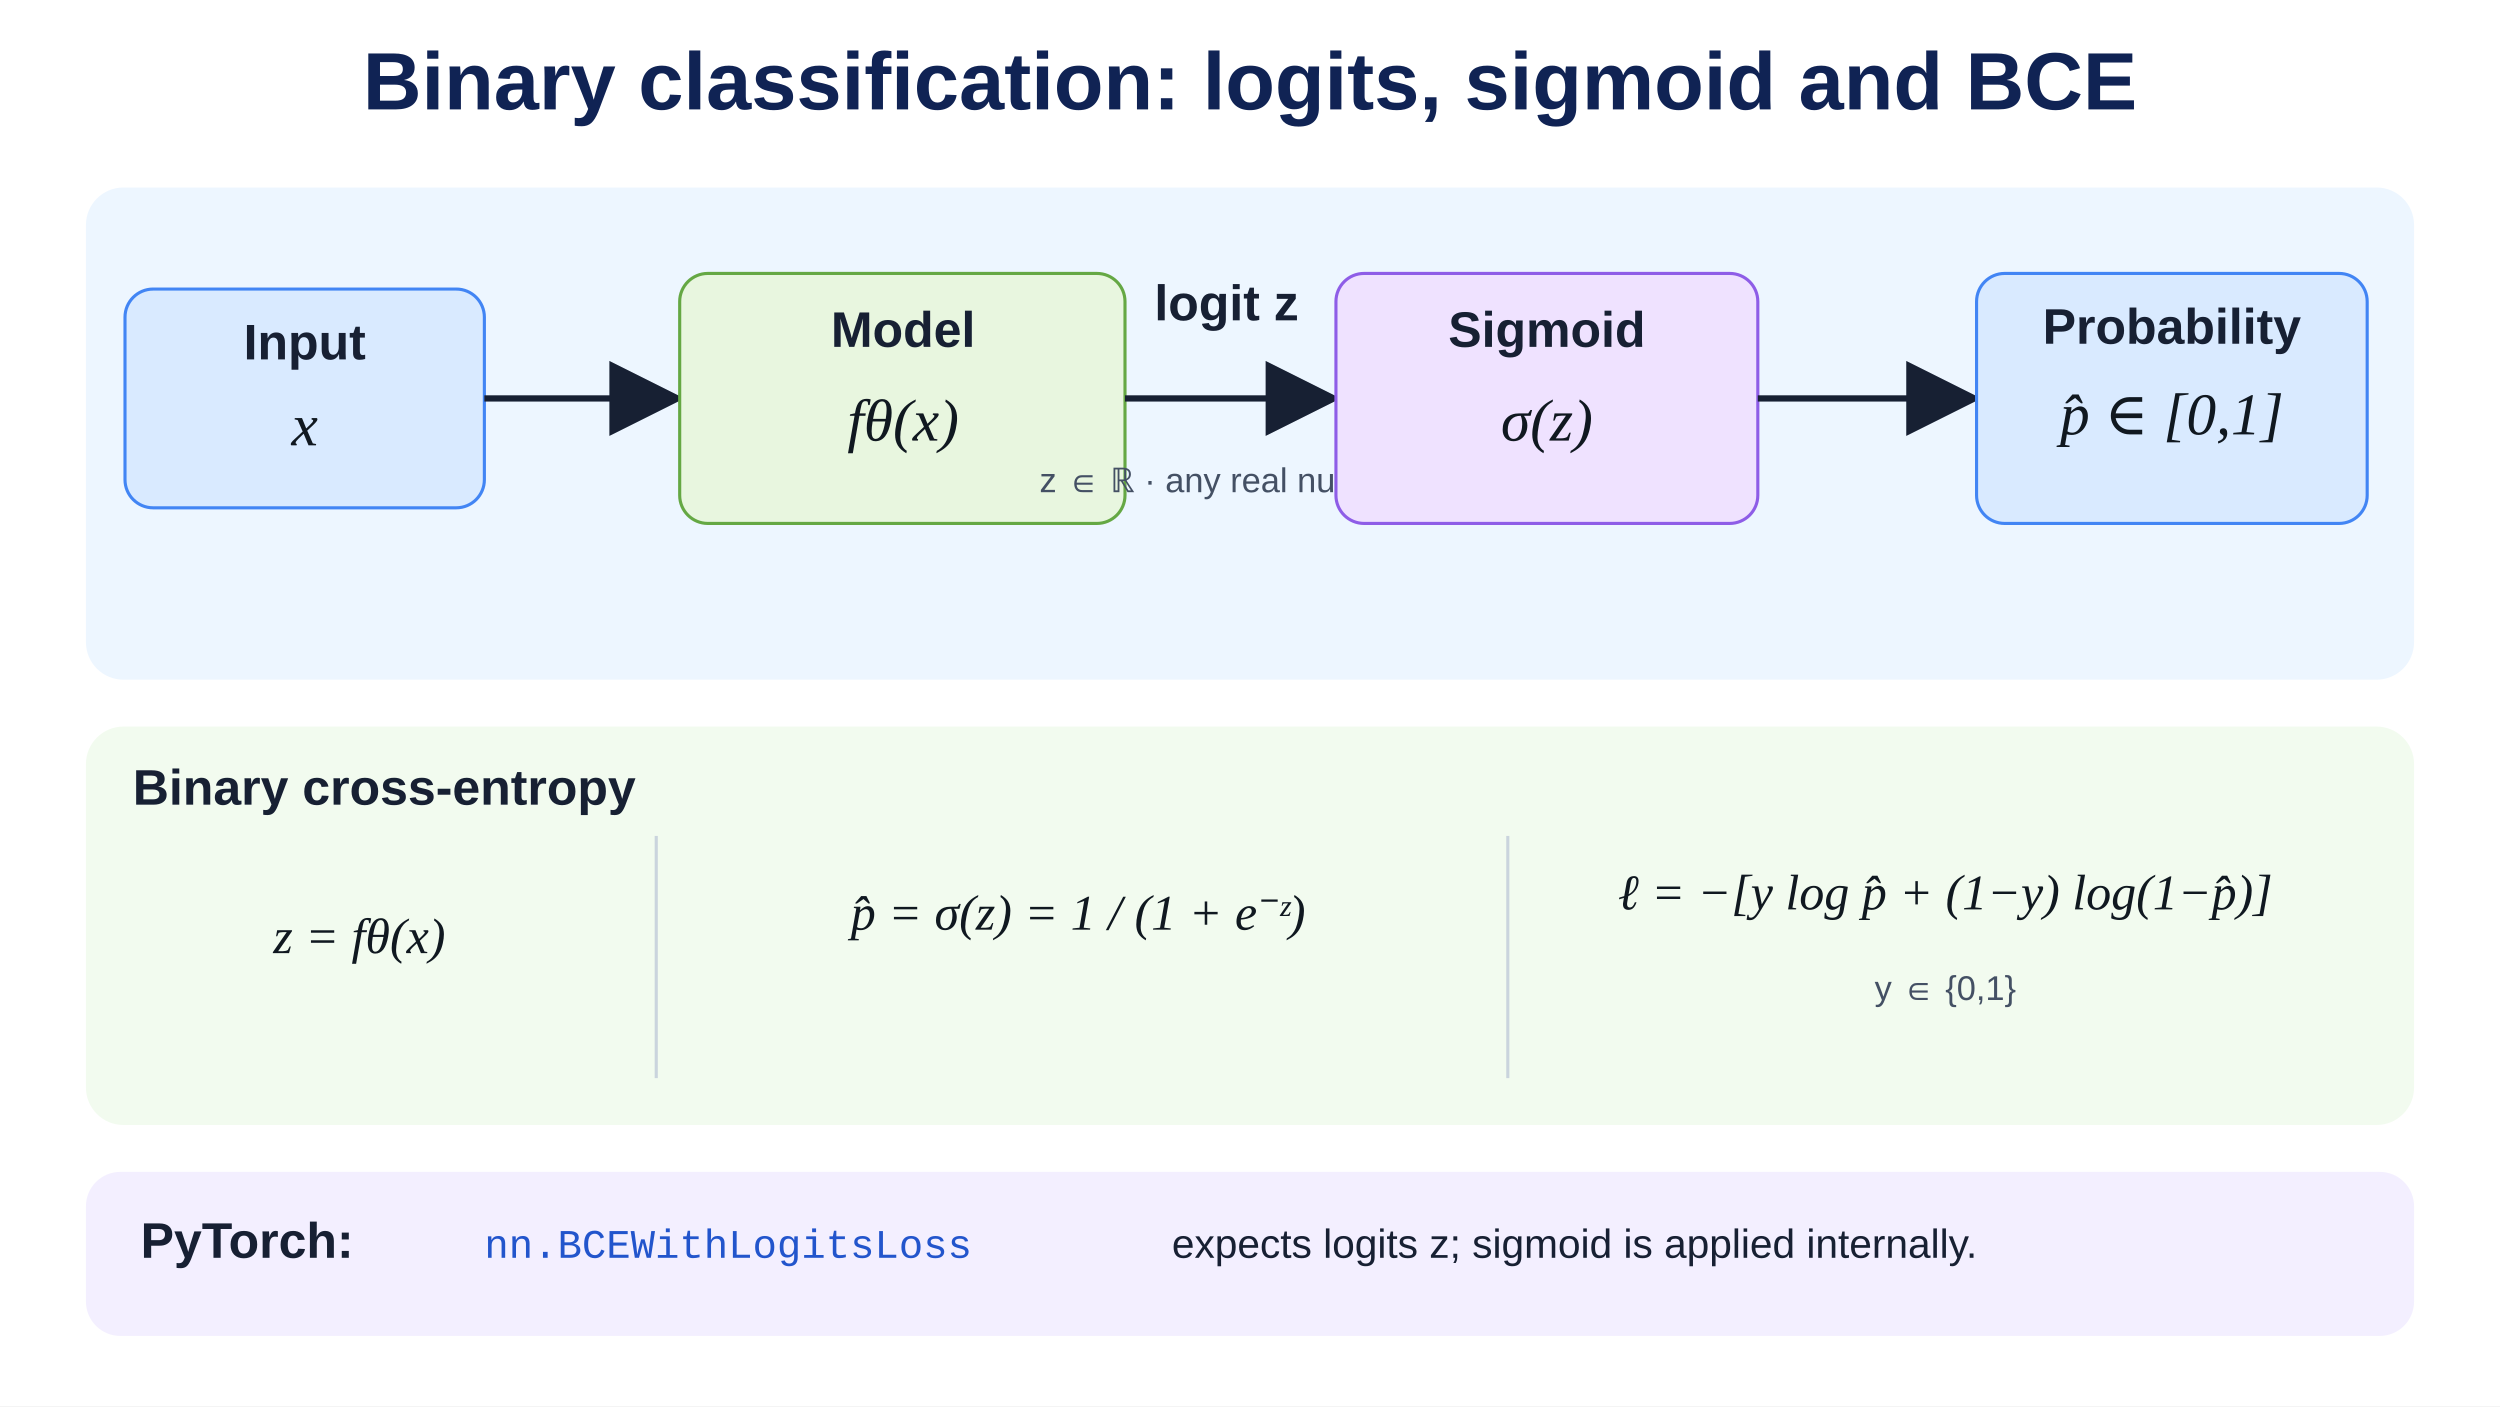
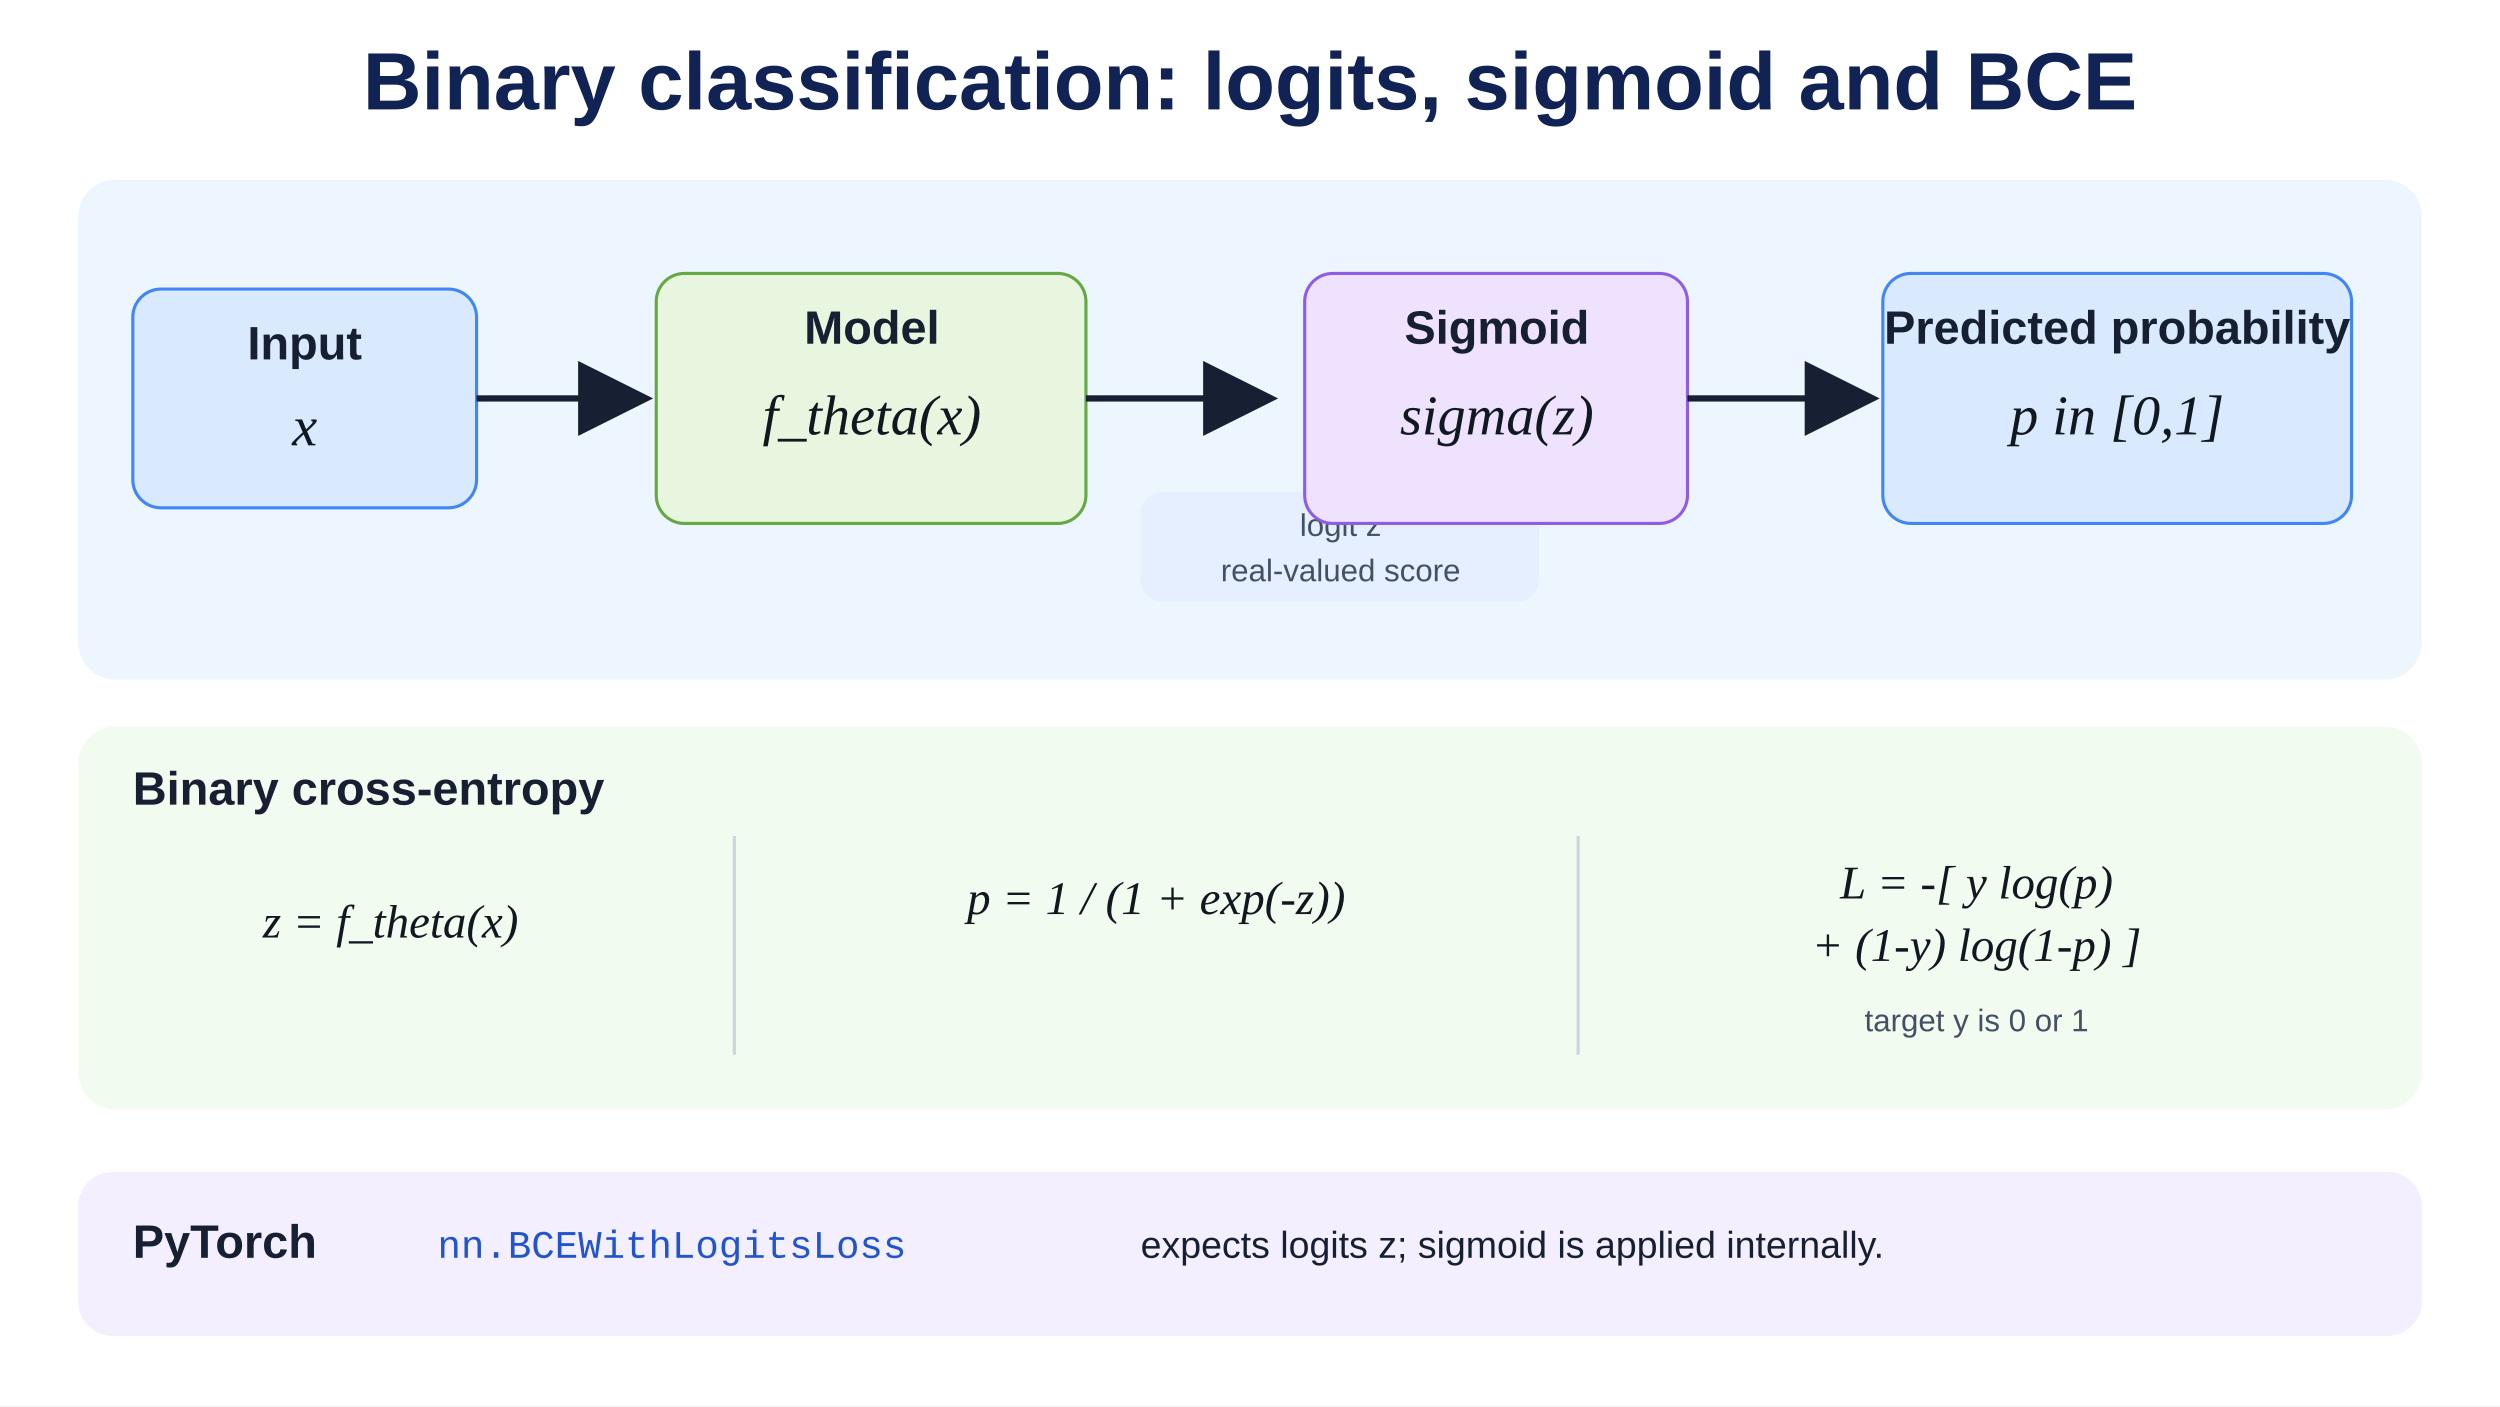
<svg xmlns="http://www.w3.org/2000/svg" width="1600" height="900" viewBox="0 0 1600 900">
  <rect width="1600" height="900" fill="#ffffff" />
  <style>
-     .title{font:700 52px Arial,Helvetica,sans-serif;fill:#102354}
-     .h{font:700 32px Arial,Helvetica,sans-serif;fill:#172033}
-     .t{font:26px Arial,Helvetica,sans-serif;fill:#172033}
-     .s{font:22px Arial,Helvetica,sans-serif;fill:#445064}
-     .m{font:italic 32px Georgia,'Times New Roman',serif;fill:#101820}
-     .mm{font:italic 38px Georgia,'Times New Roman',serif;fill:#101820}
-     .code{font:26px 'Courier New',monospace;fill:#2255cc}
-     .box{stroke-width:2;rx:18;ry:18}
-     .arrow{stroke:#172033;stroke-width:4;fill:none;marker-end:url(#arr)}
-   </style>
+ .title{font:700 52px Arial,Helvetica,sans-serif;fill:#102354}
+ .h{font:700 30px Arial,Helvetica,sans-serif;fill:#172033}
+ .t{font:24px Arial,Helvetica,sans-serif;fill:#172033}
+ .s{font:20px Arial,Helvetica,sans-serif;fill:#445064}
+ .m{font:italic 30px Georgia,'Times New Roman',serif;fill:#101820}
+ .mm{font:italic 36px Georgia,'Times New Roman',serif;fill:#101820}
+ .code{font:25px 'Courier New',monospace;fill:#2255cc}
+ .arrow{stroke:#172033;stroke-width:4;fill:none;marker-end:url(#arr)}
+ .sep{stroke:#cbd5df;stroke-width:2}
+ </style>
  <defs>
    <marker id="arr" markerWidth="12" markerHeight="12" refX="10" refY="6" orient="auto">
      <path d="M0,0 L12,6 L0,12 z" fill="#172033" />
    </marker>
  </defs>
  <text x="800" y="70" text-anchor="middle" class="title">Binary classification: logits, sigmoid and BCE</text>
-   <rect x="55" y="120" width="1490" height="315" rx="24" fill="#edf6ff" />
-   <rect x="80" y="185" width="230" height="140" class="box" fill="#d9eaff" stroke="#4285f4" />
+   <rect x="50" y="115" width="1500" height="320" rx="24" fill="#edf6ff" />
+   <rect x="85" y="185" width="220" height="140" rx="18" fill="#d9eaff" stroke="#4285f4" stroke-width="2" />
  <text x="195" y="230" text-anchor="middle" class="h">Input</text>
  <text x="195" y="285" text-anchor="middle" class="mm">x</text>
-   <path d="M310 255 H430" class="arrow" />
-   <rect x="435" y="175" width="285" height="160" class="box" fill="#e8f6df" stroke="#65a844" />
-   <text x="578" y="222" text-anchor="middle" class="h">Model</text>
-   <text x="578" y="282" text-anchor="middle" class="mm">fθ(x)</text>
-   <path d="M720 255 H850" class="arrow" />
-   <text x="785" y="205" text-anchor="middle" class="h">logit z</text>
-   <text x="785" y="315" text-anchor="middle" class="s">z ∈ ℝ · any real number</text>
-   <rect x="855" y="175" width="270" height="160" class="box" fill="#efe2ff" stroke="#8e5de7" />
-   <text x="990" y="222" text-anchor="middle" class="h">Sigmoid</text>
-   <text x="990" y="282" text-anchor="middle" class="mm">σ(z)</text>
-   <path d="M1125 255 H1260" class="arrow" />
-   <rect x="1265" y="175" width="250" height="160" class="box" fill="#d9eaff" stroke="#4285f4" />
-   <text x="1390" y="220" text-anchor="middle" class="h">Probability</text>
-   <text x="1390" y="278" text-anchor="middle" class="mm">p̂ ∈ [0,1]</text>
-   <rect x="55" y="465" width="1490" height="255" rx="24" fill="#f2fbef" />
+   <path d="M305 255 H410" class="arrow" />
+   <rect x="420" y="175" width="275" height="160" rx="18" fill="#e8f6df" stroke="#65a844" stroke-width="2" />
+   <text x="558" y="220" text-anchor="middle" class="h">Model</text>
+   <text x="558" y="278" text-anchor="middle" class="mm">f_theta(x)</text>
+   <path d="M695 255 H810" class="arrow" />
+   <rect x="730" y="315" width="255" height="70" rx="14" fill="#e6efff" />
+   <text x="858" y="343" text-anchor="middle" class="s">logit z</text>
+   <text x="858" y="372" text-anchor="middle" class="s">real-valued score</text>
+   <rect x="835" y="175" width="245" height="160" rx="18" fill="#efe2ff" stroke="#8e5de7" stroke-width="2" />
+   <text x="958" y="220" text-anchor="middle" class="h">Sigmoid</text>
+   <text x="958" y="278" text-anchor="middle" class="mm">sigma(z)</text>
+   <path d="M1080 255 H1195" class="arrow" />
+   <rect x="1205" y="175" width="300" height="160" rx="18" fill="#d9eaff" stroke="#4285f4" stroke-width="2" />
+   <text x="1355" y="220" text-anchor="middle" class="h">Predicted probability</text>
+   <text x="1355" y="278" text-anchor="middle" class="mm">p in [0,1]</text>
+   <rect x="50" y="465" width="1500" height="245" rx="24" fill="#f2fbef" />
  <text x="85" y="515" class="h">Binary cross-entropy</text>
-   <text x="230" y="610" text-anchor="middle" class="m">z = fθ(x)</text>
-   <line x1="420" y1="535" x2="420" y2="690" stroke="#cad4dd" stroke-width="2" />
-   <text x="690" y="595" text-anchor="middle" class="m">p̂ = σ(z) = 1 / (1 + e⁻ᶻ)</text>
-   <line x1="965" y1="535" x2="965" y2="690" stroke="#cad4dd" stroke-width="2" />
-   <text x="1245" y="582" text-anchor="middle" class="m">ℓ = −[y log p̂ + (1−y) log(1−p̂)]</text>
-   <text x="1245" y="640" text-anchor="middle" class="s">y ∈ {0,1}</text>
-   <rect x="55" y="750" width="1490" height="105" rx="22" fill="#f3efff" />
-   <text x="90" y="805" class="h">PyTorch:</text>
-   <text x="310" y="805" class="code">nn.BCEWithLogitsLoss</text>
-   <text x="750" y="805" class="t">expects logits z; sigmoid is applied internally.</text>
+   <text x="250" y="600" text-anchor="middle" class="m">z = f_theta(x)</text>
+   <line x1="470" y1="535" x2="470" y2="675" class="sep" />
+   <text x="740" y="585" text-anchor="middle" class="m">p = 1 / (1 + exp(-z))</text>
+   <line x1="1010" y1="535" x2="1010" y2="675" class="sep" />
+   <text x="1265" y="575" text-anchor="middle" class="m">L = -[ y log(p)</text>
+   <text x="1265" y="615" text-anchor="middle" class="m">+ (1-y) log(1-p) ]</text>
+   <text x="1265" y="660" text-anchor="middle" class="s">target y is 0 or 1</text>
+   <rect x="50" y="750" width="1500" height="105" rx="22" fill="#f3efff" />
+   <text x="85" y="805" class="h">PyTorch</text>
+   <text x="280" y="805" class="code">nn.BCEWithLogitsLoss</text>
+   <text x="730" y="805" class="t">expects logits z; sigmoid is applied internally.</text>
</svg>
